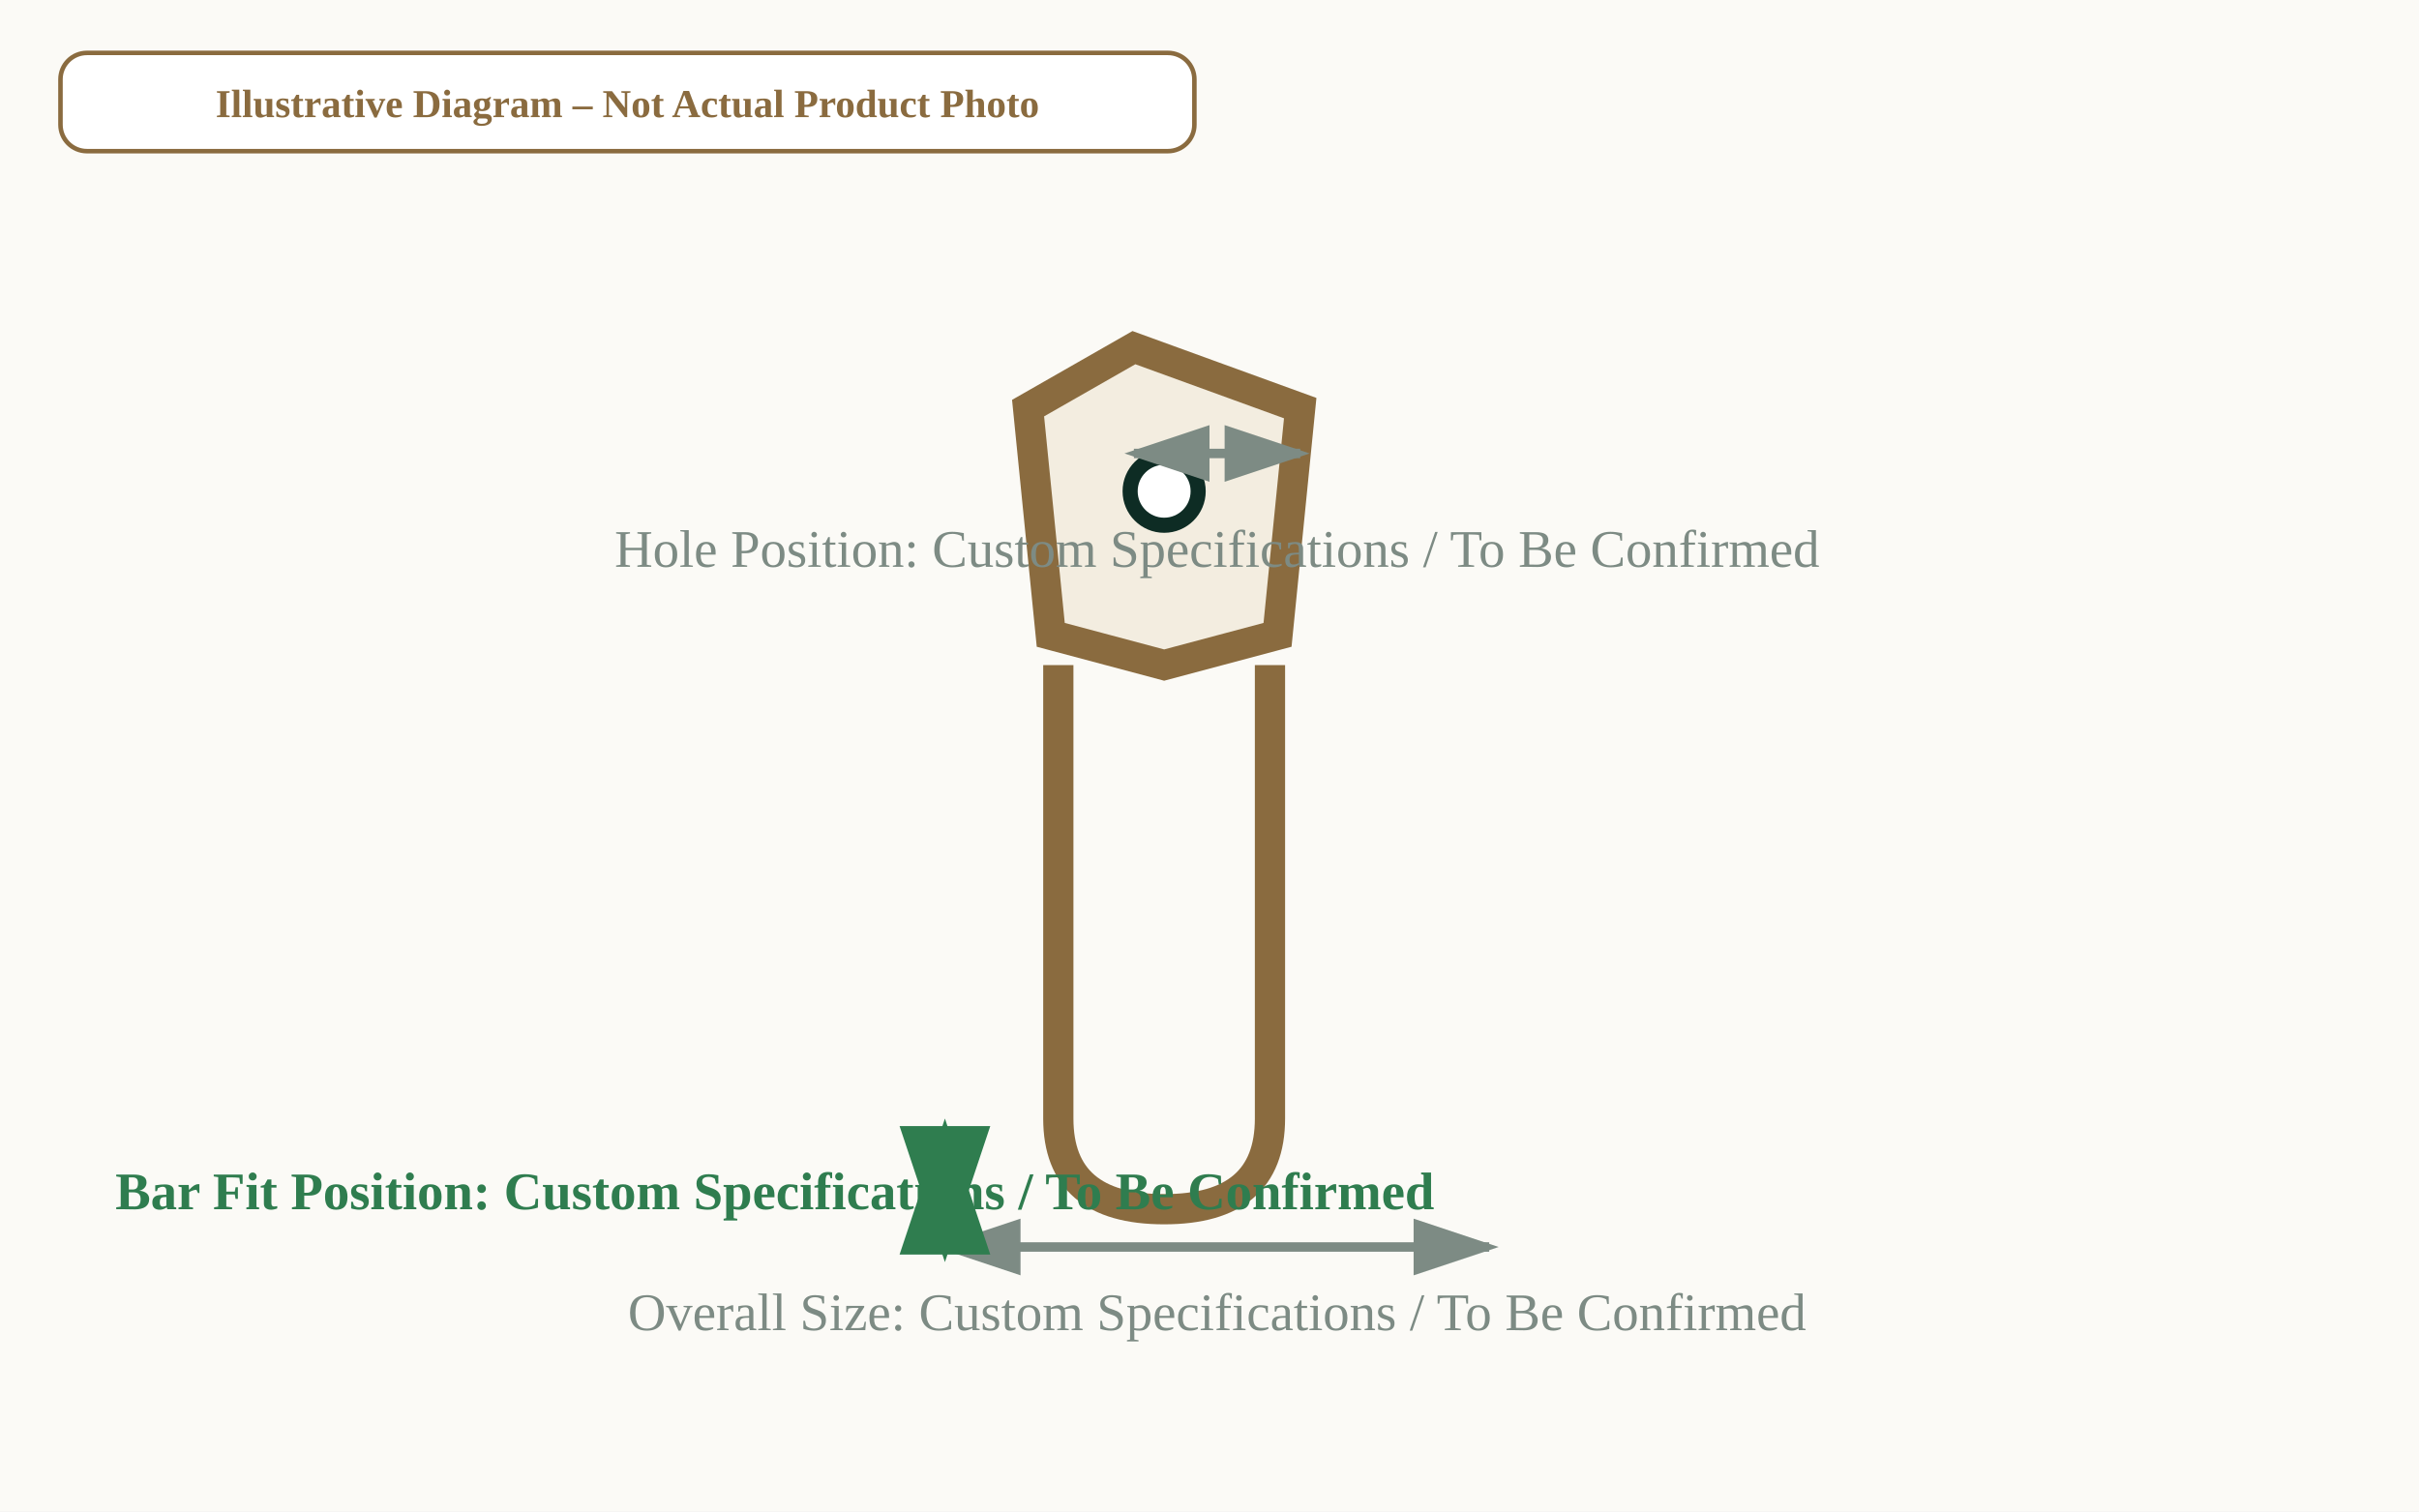
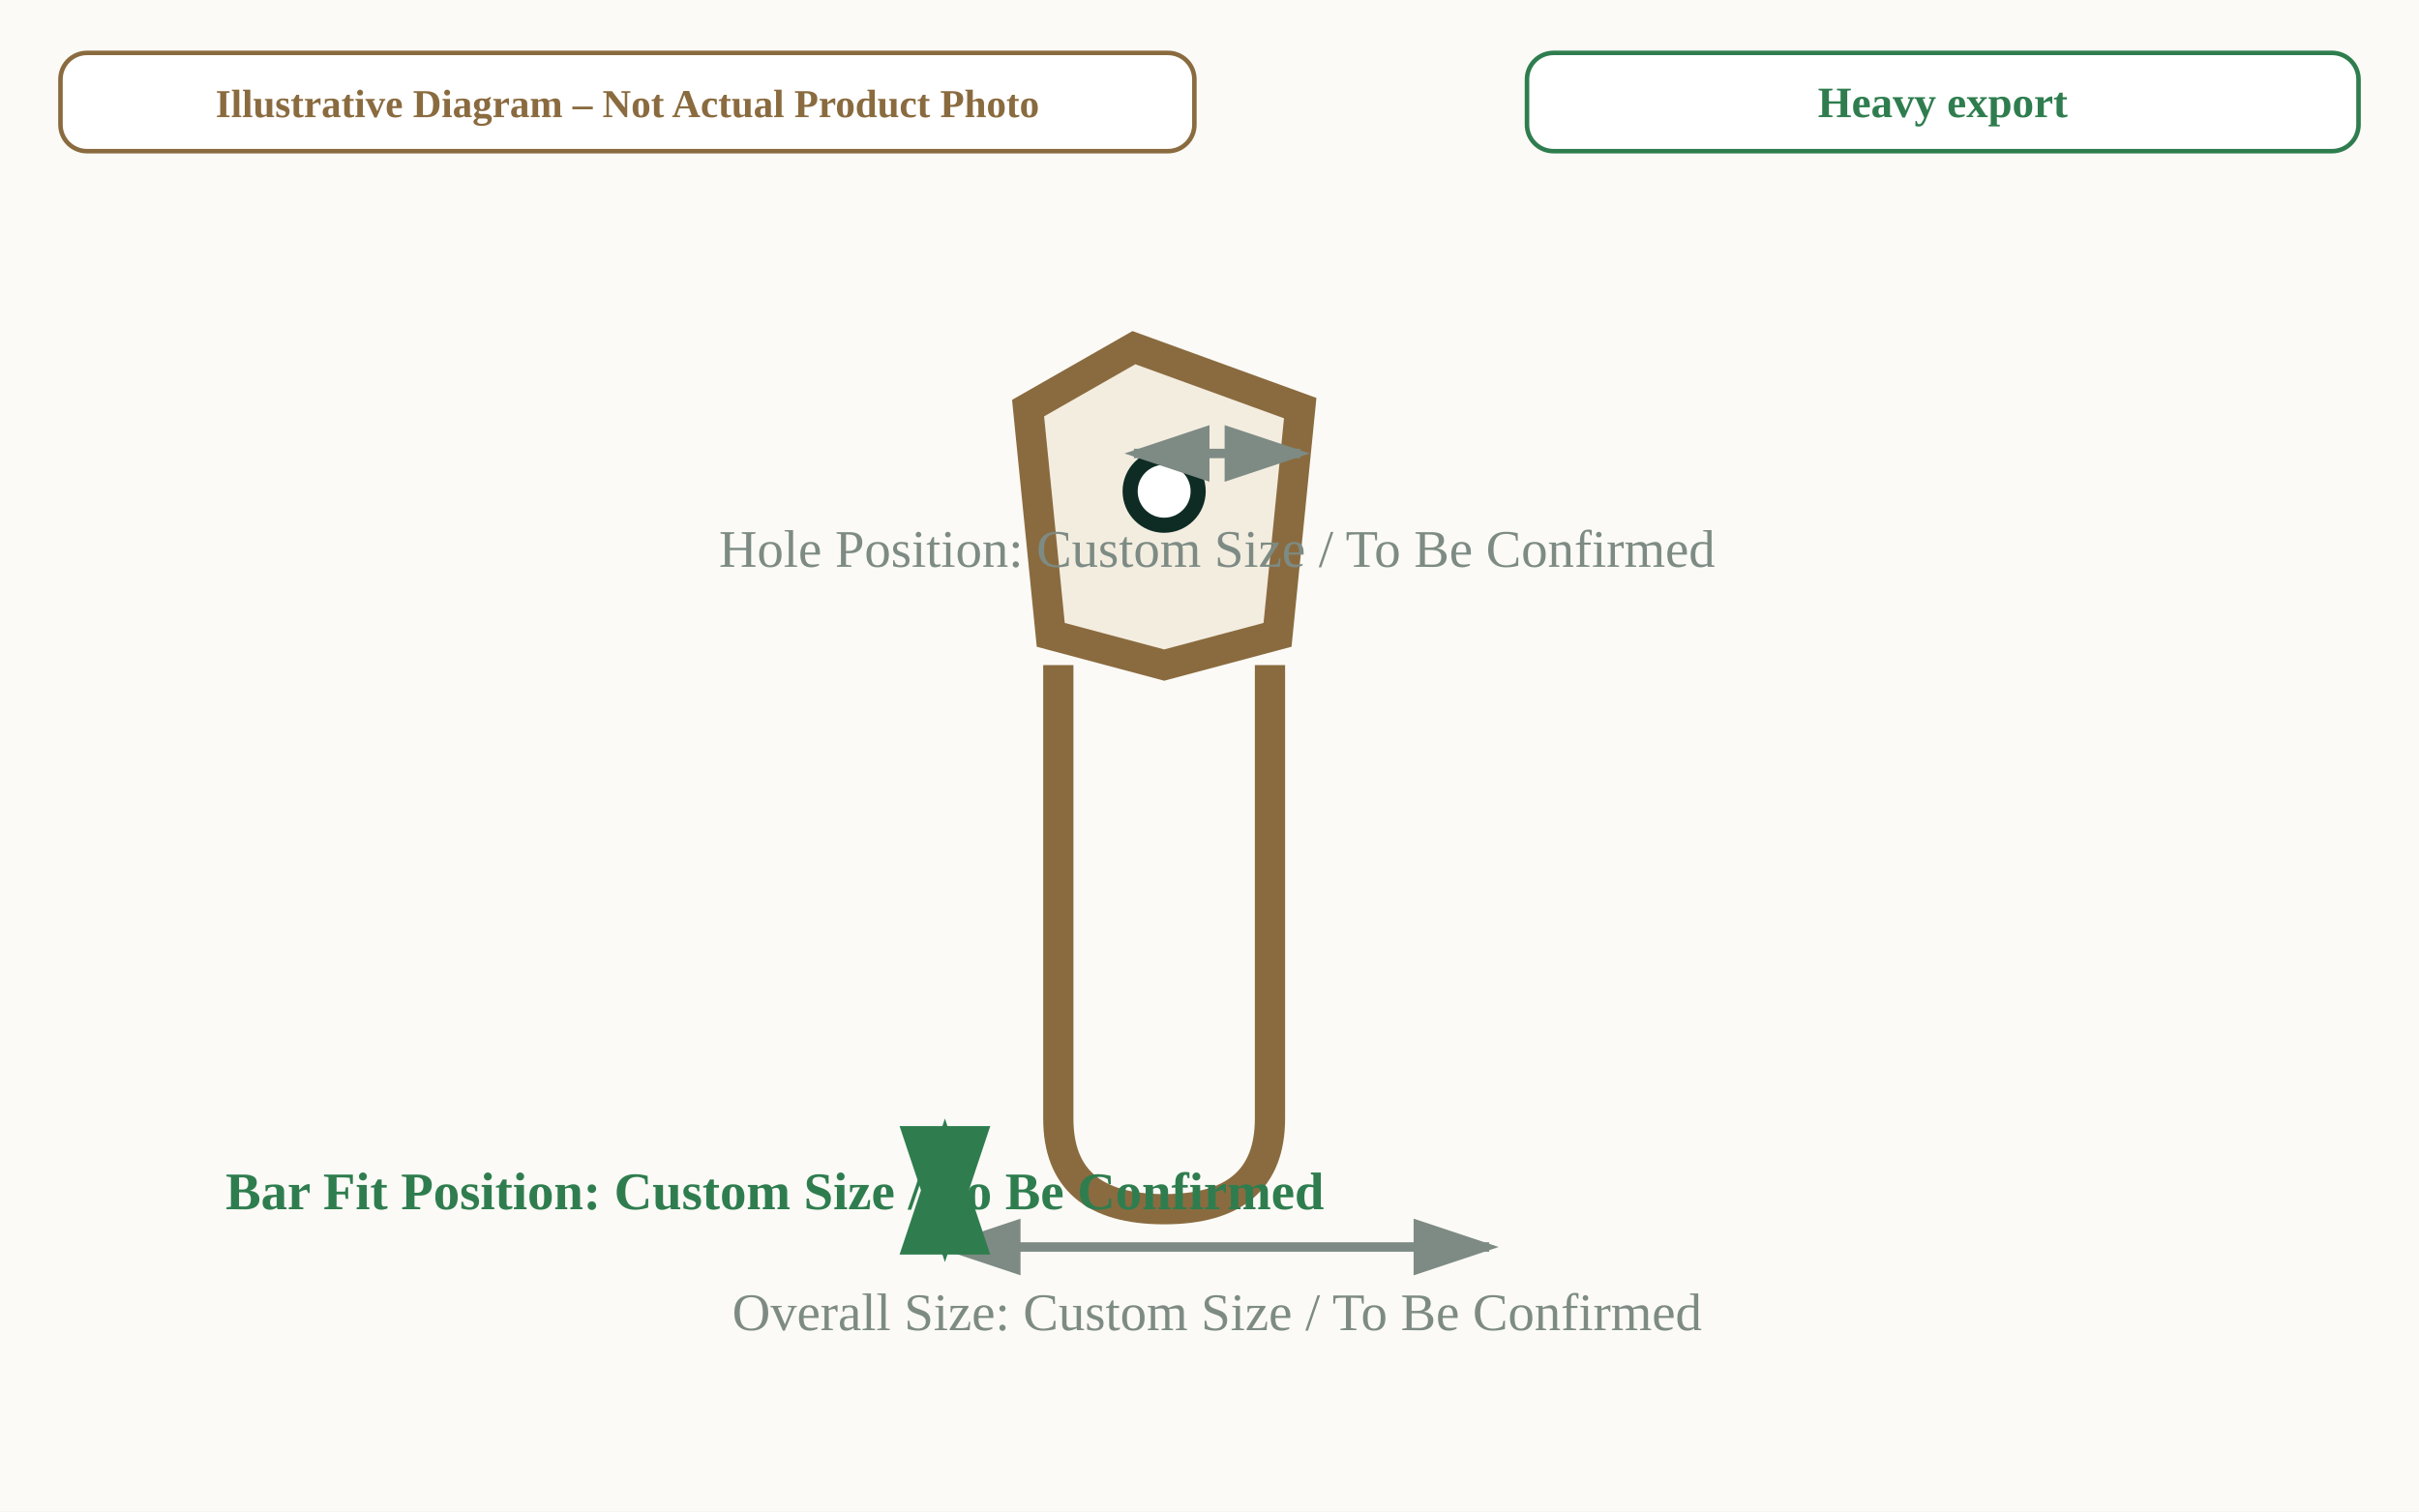
<svg xmlns="http://www.w3.org/2000/svg" viewBox="0 0 640 400" width="100%" style="max-width:620px" role="img" aria-label="dimension diagram with arrows">
  <defs>
    <marker id="arw-H02-2-g" markerWidth="10" markerHeight="10" refX="8" refY="3" orient="auto-start-reverse" markerUnits="strokeWidth">
      <path d="M0,0 L0,6 L9,3 z" fill="#2f7d4f" />
    </marker>
    <marker id="arw-H02-2-a" markerWidth="10" markerHeight="10" refX="8" refY="3" orient="auto-start-reverse" markerUnits="strokeWidth">
      <path d="M0,0 L0,6 L9,3 z" fill="#7d8b84" />
    </marker>
  </defs>
  <rect width="640" height="400" fill="#fbfaf6" />
  <rect x="16" y="14" width="300" height="26" rx="7" fill="#fff" stroke="#8a6b3f" stroke-width="1.2" />
  <text x="166" y="31" text-anchor="middle" font-size="10.5" font-weight="700" fill="#8a6b3f">Illustrative Diagram – Not Actual Product Photo</text>
+   <rect x="404" y="14" width="220" height="26" rx="7" fill="#fff" stroke="#2f7d4f" stroke-width="1.2" />
+   <text x="514" y="31" text-anchor="middle" font-size="11.5" font-weight="700" fill="#2f7d4f">Heavy export</text>
  <path d="M300 92 l44 16 -6 60 -30 8 -30 -8 -6 -60 z" fill="#f3ede0" stroke="#8a6b3f" stroke-width="8" />
  <circle cx="308" cy="130" r="9" fill="#fff" stroke="#0e2c24" stroke-width="4" />
  <path d="M280 176 l0 120 q0 24 28 24 q28 0 28 -24 l0 -120" fill="none" stroke="#8a6b3f" stroke-width="8" />
  <line x1="250" y1="330" x2="394" y2="330" stroke="#7d8b84" stroke-width="2.5" marker-start="url(#arw-H02-2-a)" marker-end="url(#arw-H02-2-a)" />
-   <text x="322" y="352" text-anchor="middle" font-size="14" font-weight="500" fill="#7d8b84">Overall Size: Custom Specifications / To Be Confirmed</text>
+   <text x="322" y="352" text-anchor="middle" font-size="14" font-weight="500" fill="#7d8b84">Overall Size: Custom Size / To Be Confirmed</text>
  <line x1="300" y1="120" x2="344" y2="120" stroke="#7d8b84" stroke-width="2.5" marker-start="url(#arw-H02-2-a)" marker-end="url(#arw-H02-2-a)" />
-   <text x="322" y="150" text-anchor="middle" font-size="14" font-weight="500" fill="#7d8b84">Hole Position: Custom Specifications / To Be Confirmed</text>
+   <text x="322" y="150" text-anchor="middle" font-size="14" font-weight="500" fill="#7d8b84">Hole Position: Custom Size / To Be Confirmed</text>
  <line x1="250" y1="300" x2="250" y2="330" stroke="#2f7d4f" stroke-width="4" marker-start="url(#arw-H02-2-g)" marker-end="url(#arw-H02-2-g)" />
-   <text x="205" y="320" text-anchor="middle" font-size="14" font-weight="700" fill="#2f7d4f">Bar Fit Position: Custom Specifications / To Be Confirmed</text>
+   <text x="205" y="320" text-anchor="middle" font-size="14" font-weight="700" fill="#2f7d4f">Bar Fit Position: Custom Size / To Be Confirmed</text>
</svg>
